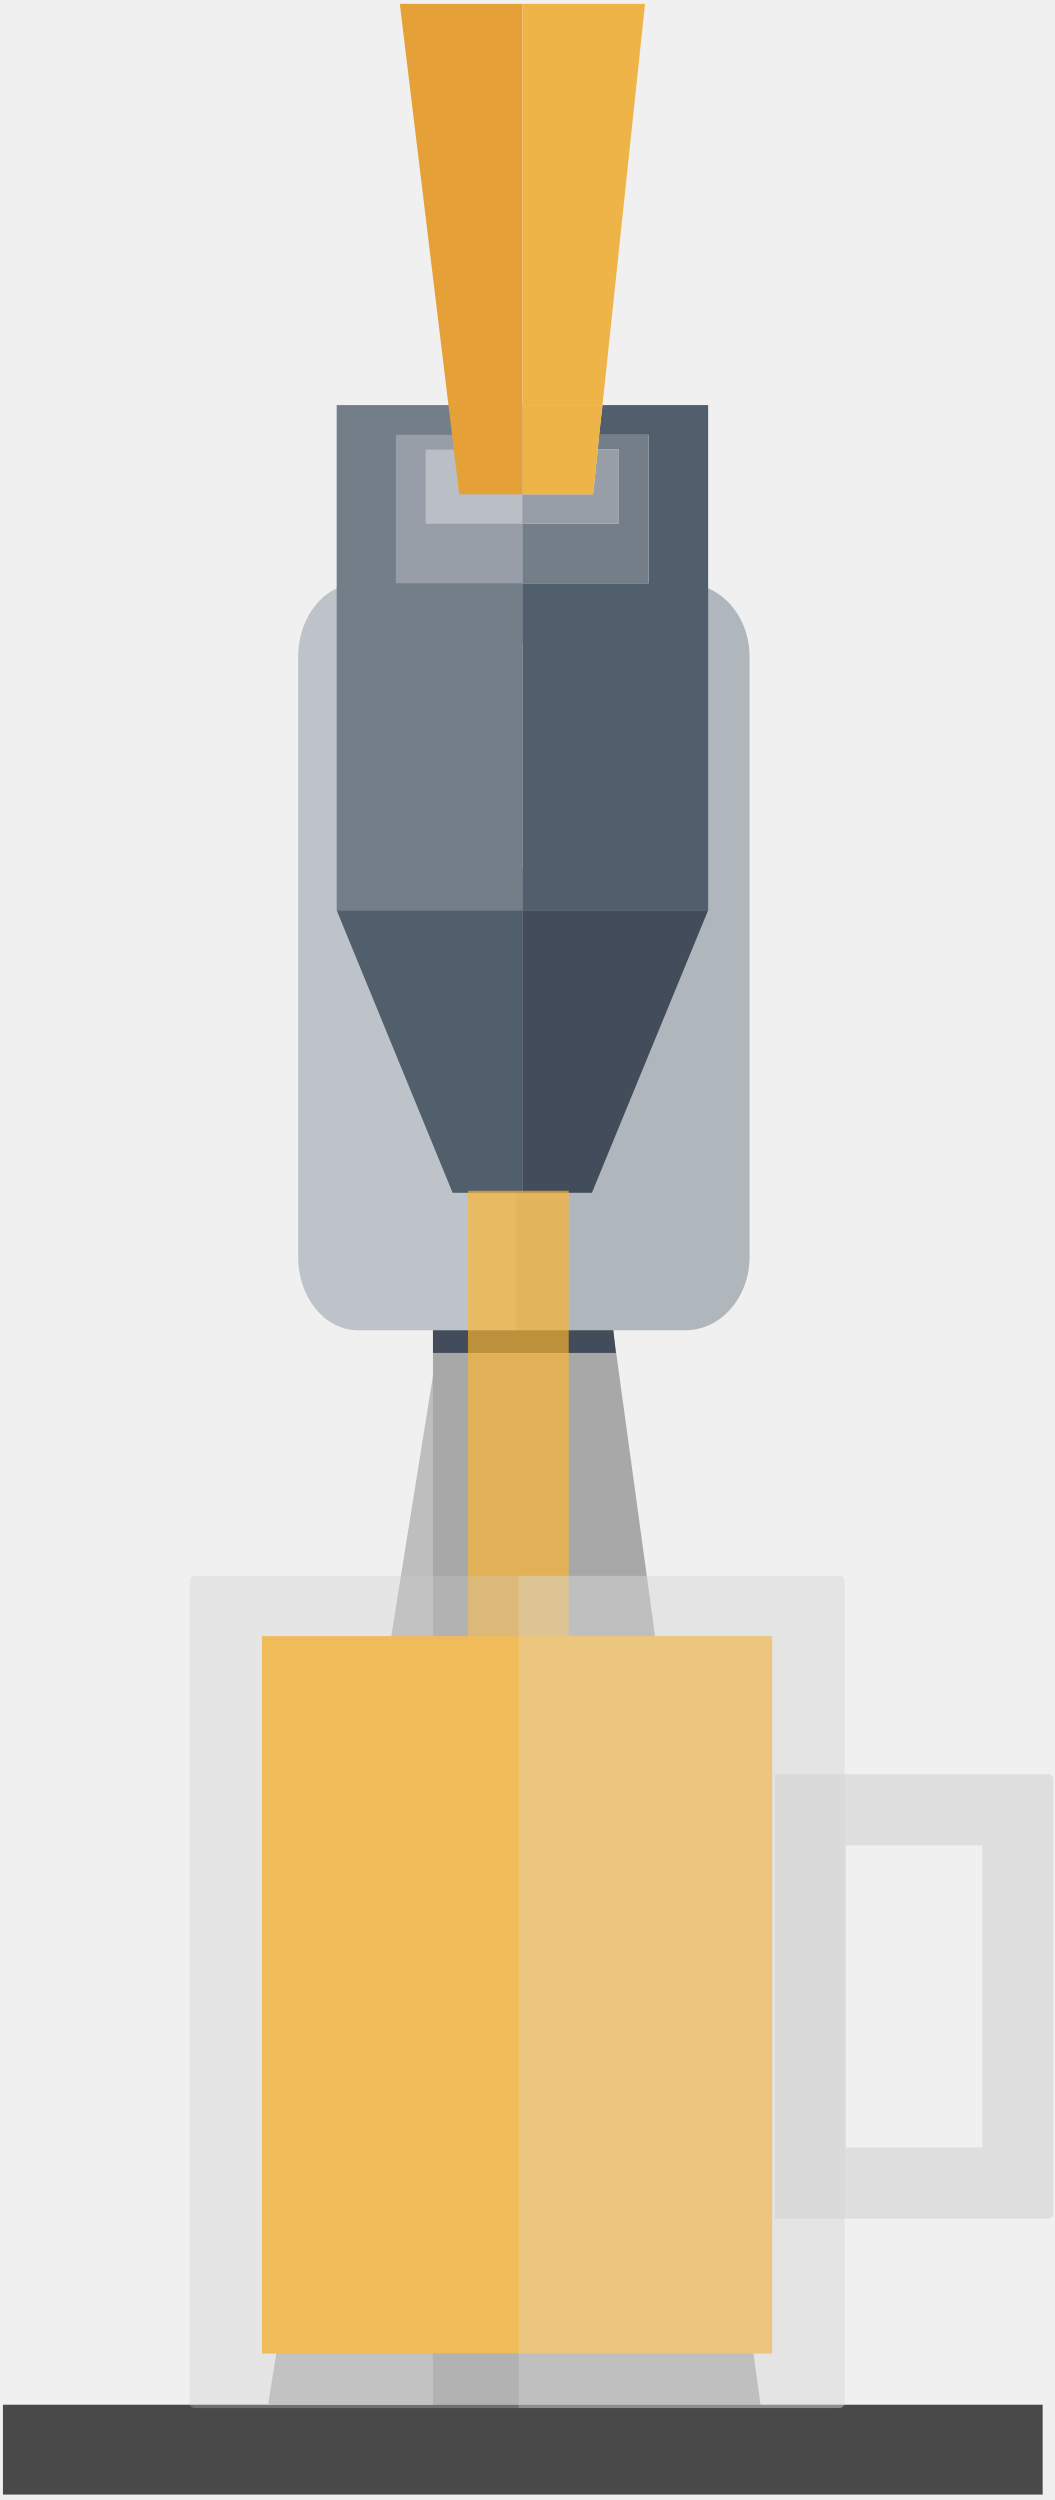
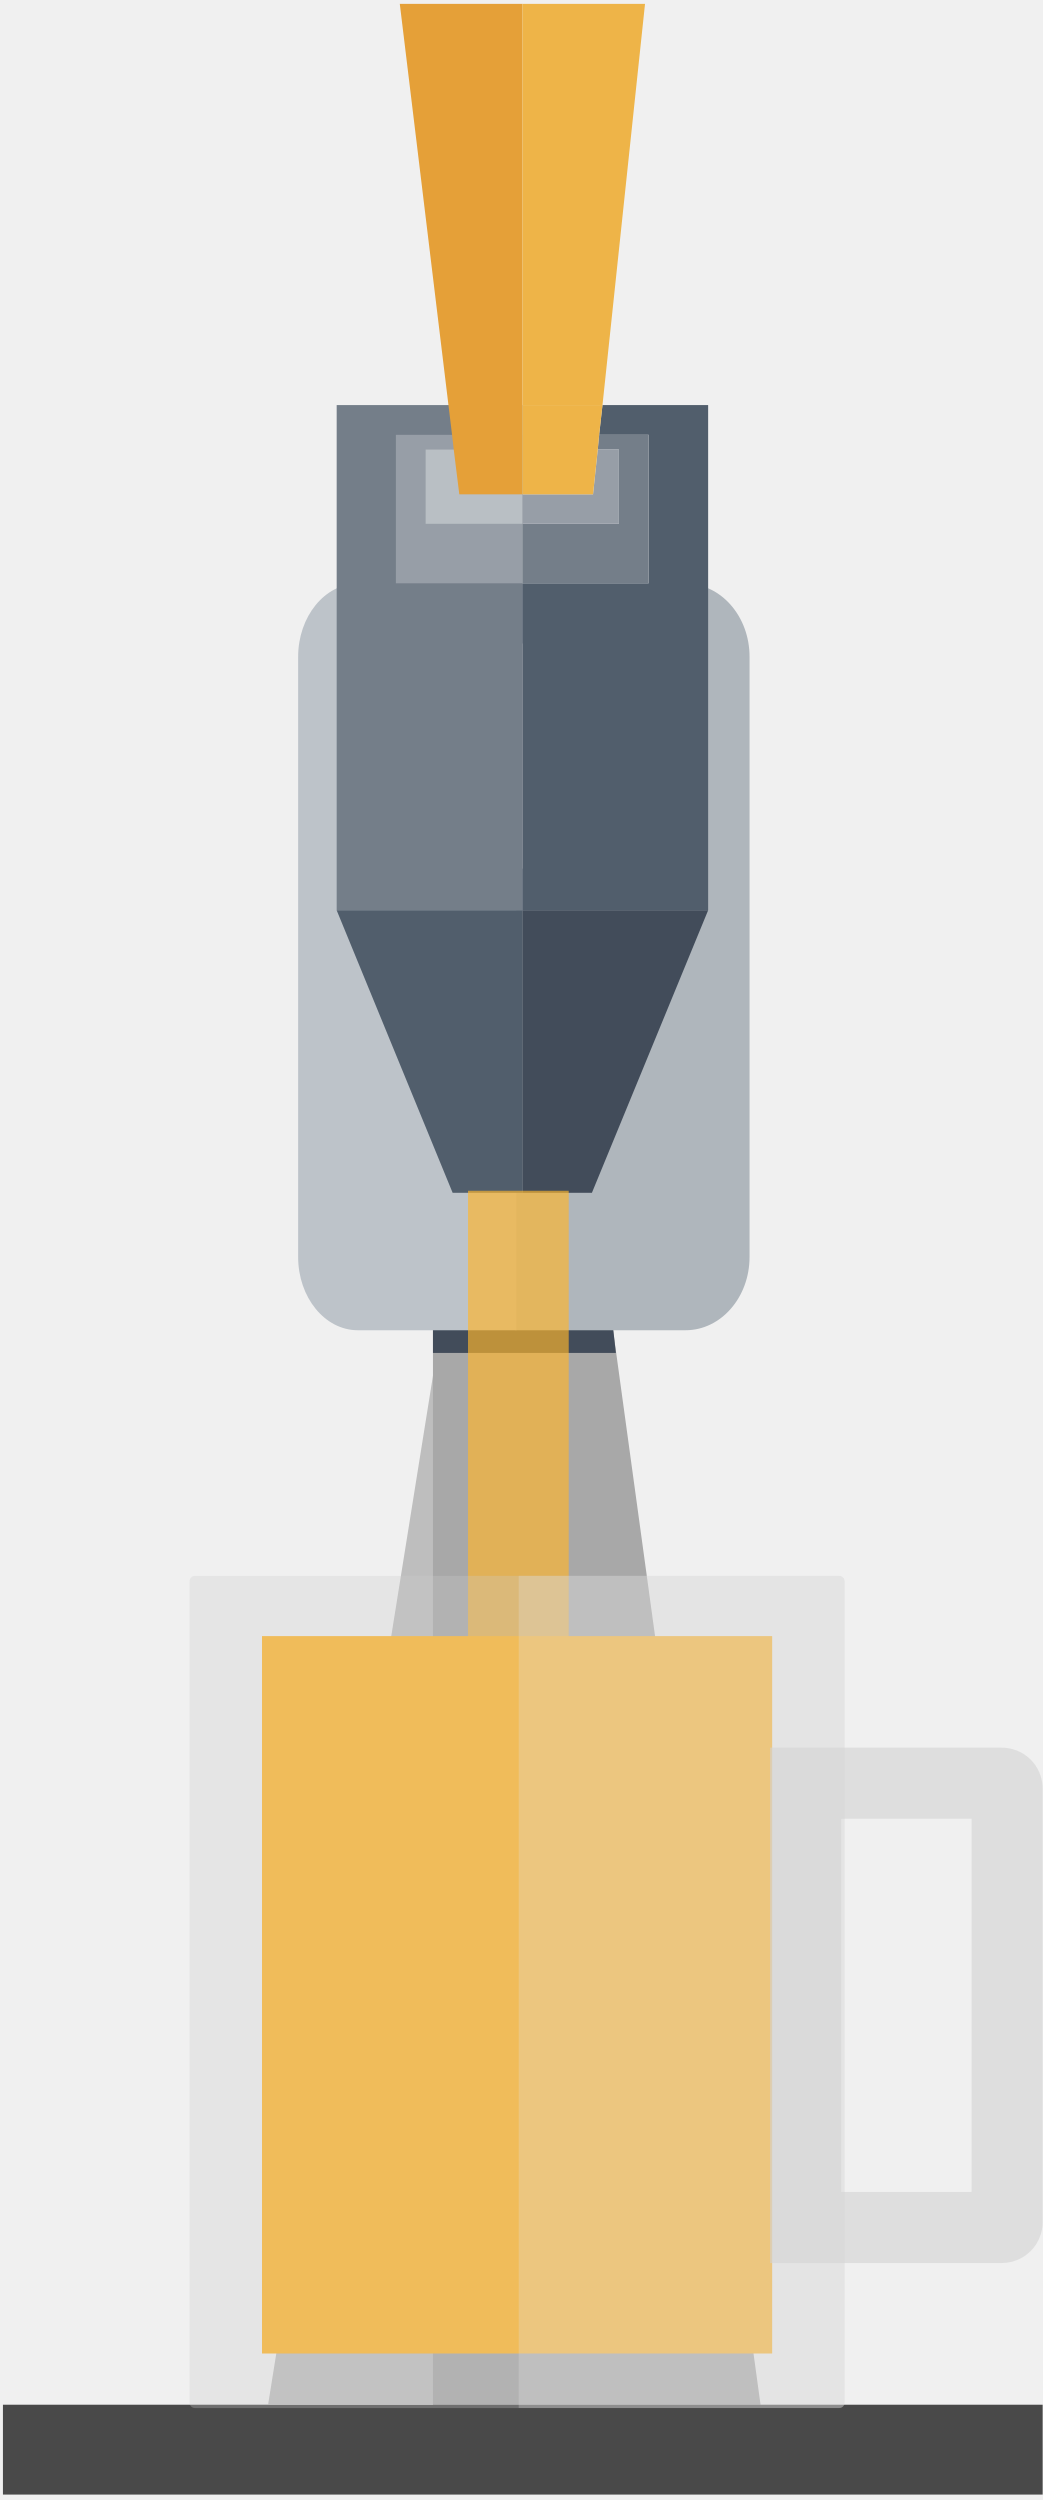
- <svg xmlns="http://www.w3.org/2000/svg" width="178" height="422" viewBox="0 0 178 422" fill="none">
+ <svg xmlns="http://www.w3.org/2000/svg" width="176" height="422" viewBox="0 0 176 422" fill="none">
  <g id="Group 226">
    <g id="stand">
      <path id="Vector" d="M100.658 221.464V405.832H45.274L45.34 405.36L74.81 221.464H100.658Z" fill="#BEBEBE" />
      <path id="Vector_2" d="M128.38 405.918H73.083V222.022H103.142L128.38 405.918Z" fill="#A8A8A8" />
      <path id="Vector_3" d="M103.056 220.325H85.772V209.019H74.604L73.083 220.325V228.373H85.772H103.959L103.056 220.325Z" fill="#424C5A" />
    </g>
    <g id="base">
      <path id="Vector_4" d="M87.047 98.514H115.736C121.698 98.514 126.537 104.054 126.524 110.882V212.176C126.524 219.004 121.686 224.545 115.723 224.545H103.798H87.034V220.379V214.549L87.047 152.69V146.672C96.105 146.672 103.457 138.137 103.457 127.62C103.457 117.103 96.117 108.568 87.047 108.568V98.514Z" fill="#AFB6BC" />
      <path id="Vector_5" d="M71.847 127.623C71.847 117.105 78.703 108.569 87.149 108.569V98.514H60.398C54.838 98.514 50.326 104.055 50.326 110.884V212.175C50.326 219.004 54.838 224.545 60.398 224.545H87.16V146.678C78.703 146.678 71.847 138.142 71.847 127.623Z" fill="#BDC3C9" />
    </g>
    <g id="tap">
      <path id="Vector_6" d="M88.183 68.377H56.831V153.656H88.183V68.377Z" fill="#747E89" />
      <path id="Vector_7" d="M88.183 153.657V201.342H76.403L56.831 153.657H88.183Z" fill="#515E6C" />
      <path id="Vector_8" d="M88.135 73.399H66.827V98.462H88.135V73.399Z" fill="#979EA7" />
      <path id="Vector_9" d="M88.135 75.887H71.849V88.419H88.135V75.887Z" fill="#B9BFC4" />
      <path id="Vector_10" d="M88.183 0.651V83.443H77.529L76.591 75.886L76.309 73.399L75.699 68.377L67.485 0.651H88.183Z" fill="#E5A038" />
      <path id="Vector_11" d="M108.88 0.651L101.7 68.377H88.183V0.651H108.88Z" fill="#EEB448" />
      <path id="Vector_12" d="M119.534 68.377V153.656H88.183V98.462H109.491V73.399H101.136L101.7 68.377H119.534Z" fill="#515E6C" />
      <path id="Vector_13" d="M109.491 73.399V98.462H88.183V88.418H104.469V75.887H100.902L101.136 73.399H109.491Z" fill="#747E89" />
      <path id="Vector_14" d="M104.469 75.887V88.419H88.183V83.444H100.104L100.902 75.887H104.469Z" fill="#979EA7" />
      <path id="Vector_15" d="M88.183 68.377V73.399V75.886V83.443H100.104L100.902 75.886L101.136 73.399L101.7 68.377H88.183Z" fill="#EEB448" />
      <path id="Vector_16" d="M119.534 153.657L99.916 201.342H88.183V153.657H119.534Z" fill="#424C5A" />
    </g>
    <path id="plate" d="M151.809 405.917H88.26H0.495V421.085H88.26H176V405.917H151.809Z" fill="#494949" />
    <rect id="stream" x="79" y="201" width="17" height="196" fill="#FFB62C" fill-opacity="0.65" />
    <g id="beer">
      <rect id="liquid" x="44.227" y="276.173" width="86.114" height="121.1" fill="#FFB62C" />
      <rect id="Rectangle 130" x="32" y="266.001" width="110.559" height="140.476" rx="0.9" fill="#CBCBCB" fill-opacity="0.29" />
      <path id="Rectangle 132" d="M87.562 266H141.664C142.161 266 142.564 266.403 142.564 266.9V405.576C142.564 406.073 142.161 406.476 141.664 406.476H87.562V266Z" fill="#E4E4E4" fill-opacity="0.27" />
-       <g id="Rectangle 133">
-         <mask id="path-22-inside-1" fill="white">
-           <path d="M130.806 299.497H176.906C177.403 299.497 177.806 299.9 177.806 300.397V373.596C177.806 374.094 177.403 374.497 176.906 374.497H130.806V299.497Z" />
-         </mask>
-         <path d="M130.806 299.497H176.906C177.403 299.497 177.806 299.9 177.806 300.397V373.596C177.806 374.094 177.403 374.497 176.906 374.497H130.806V299.497Z" stroke="#D3D3D3" stroke-opacity="0.62" stroke-width="24" mask="url(#path-22-inside-1)" />
-       </g>
+       <path id="Rectangle 133" d="M136 301H169.1C169.597 301 170 301.403 170 301.9V375.1C170 375.597 169.597 376 169.1 376H136V301Z" stroke="#D3D3D3" stroke-opacity="0.62" stroke-width="12" />
    </g>
  </g>
</svg>
